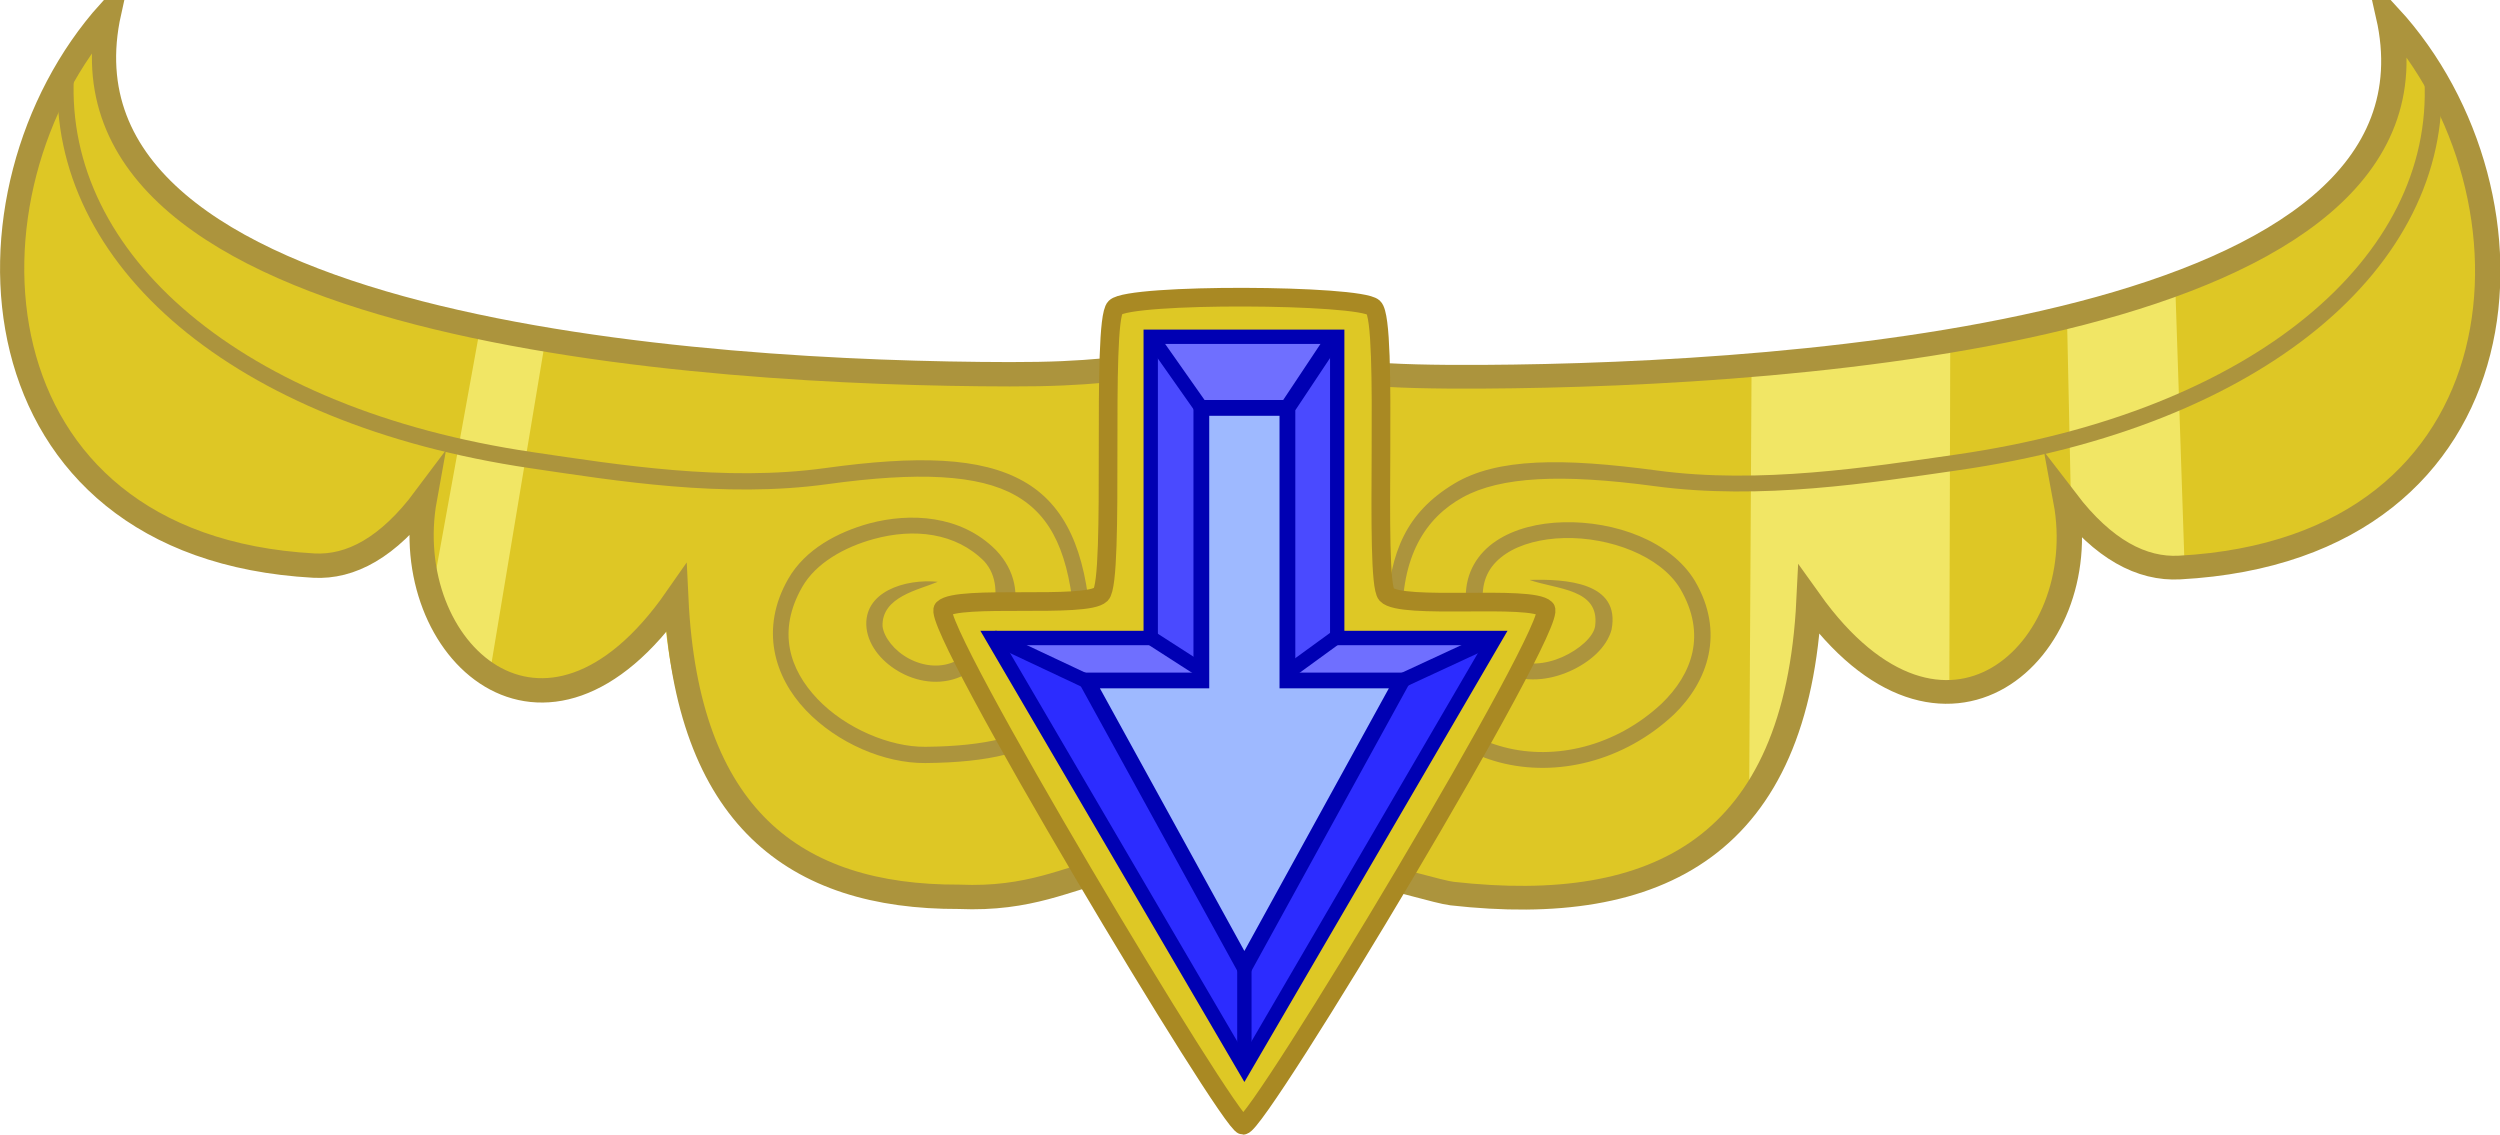
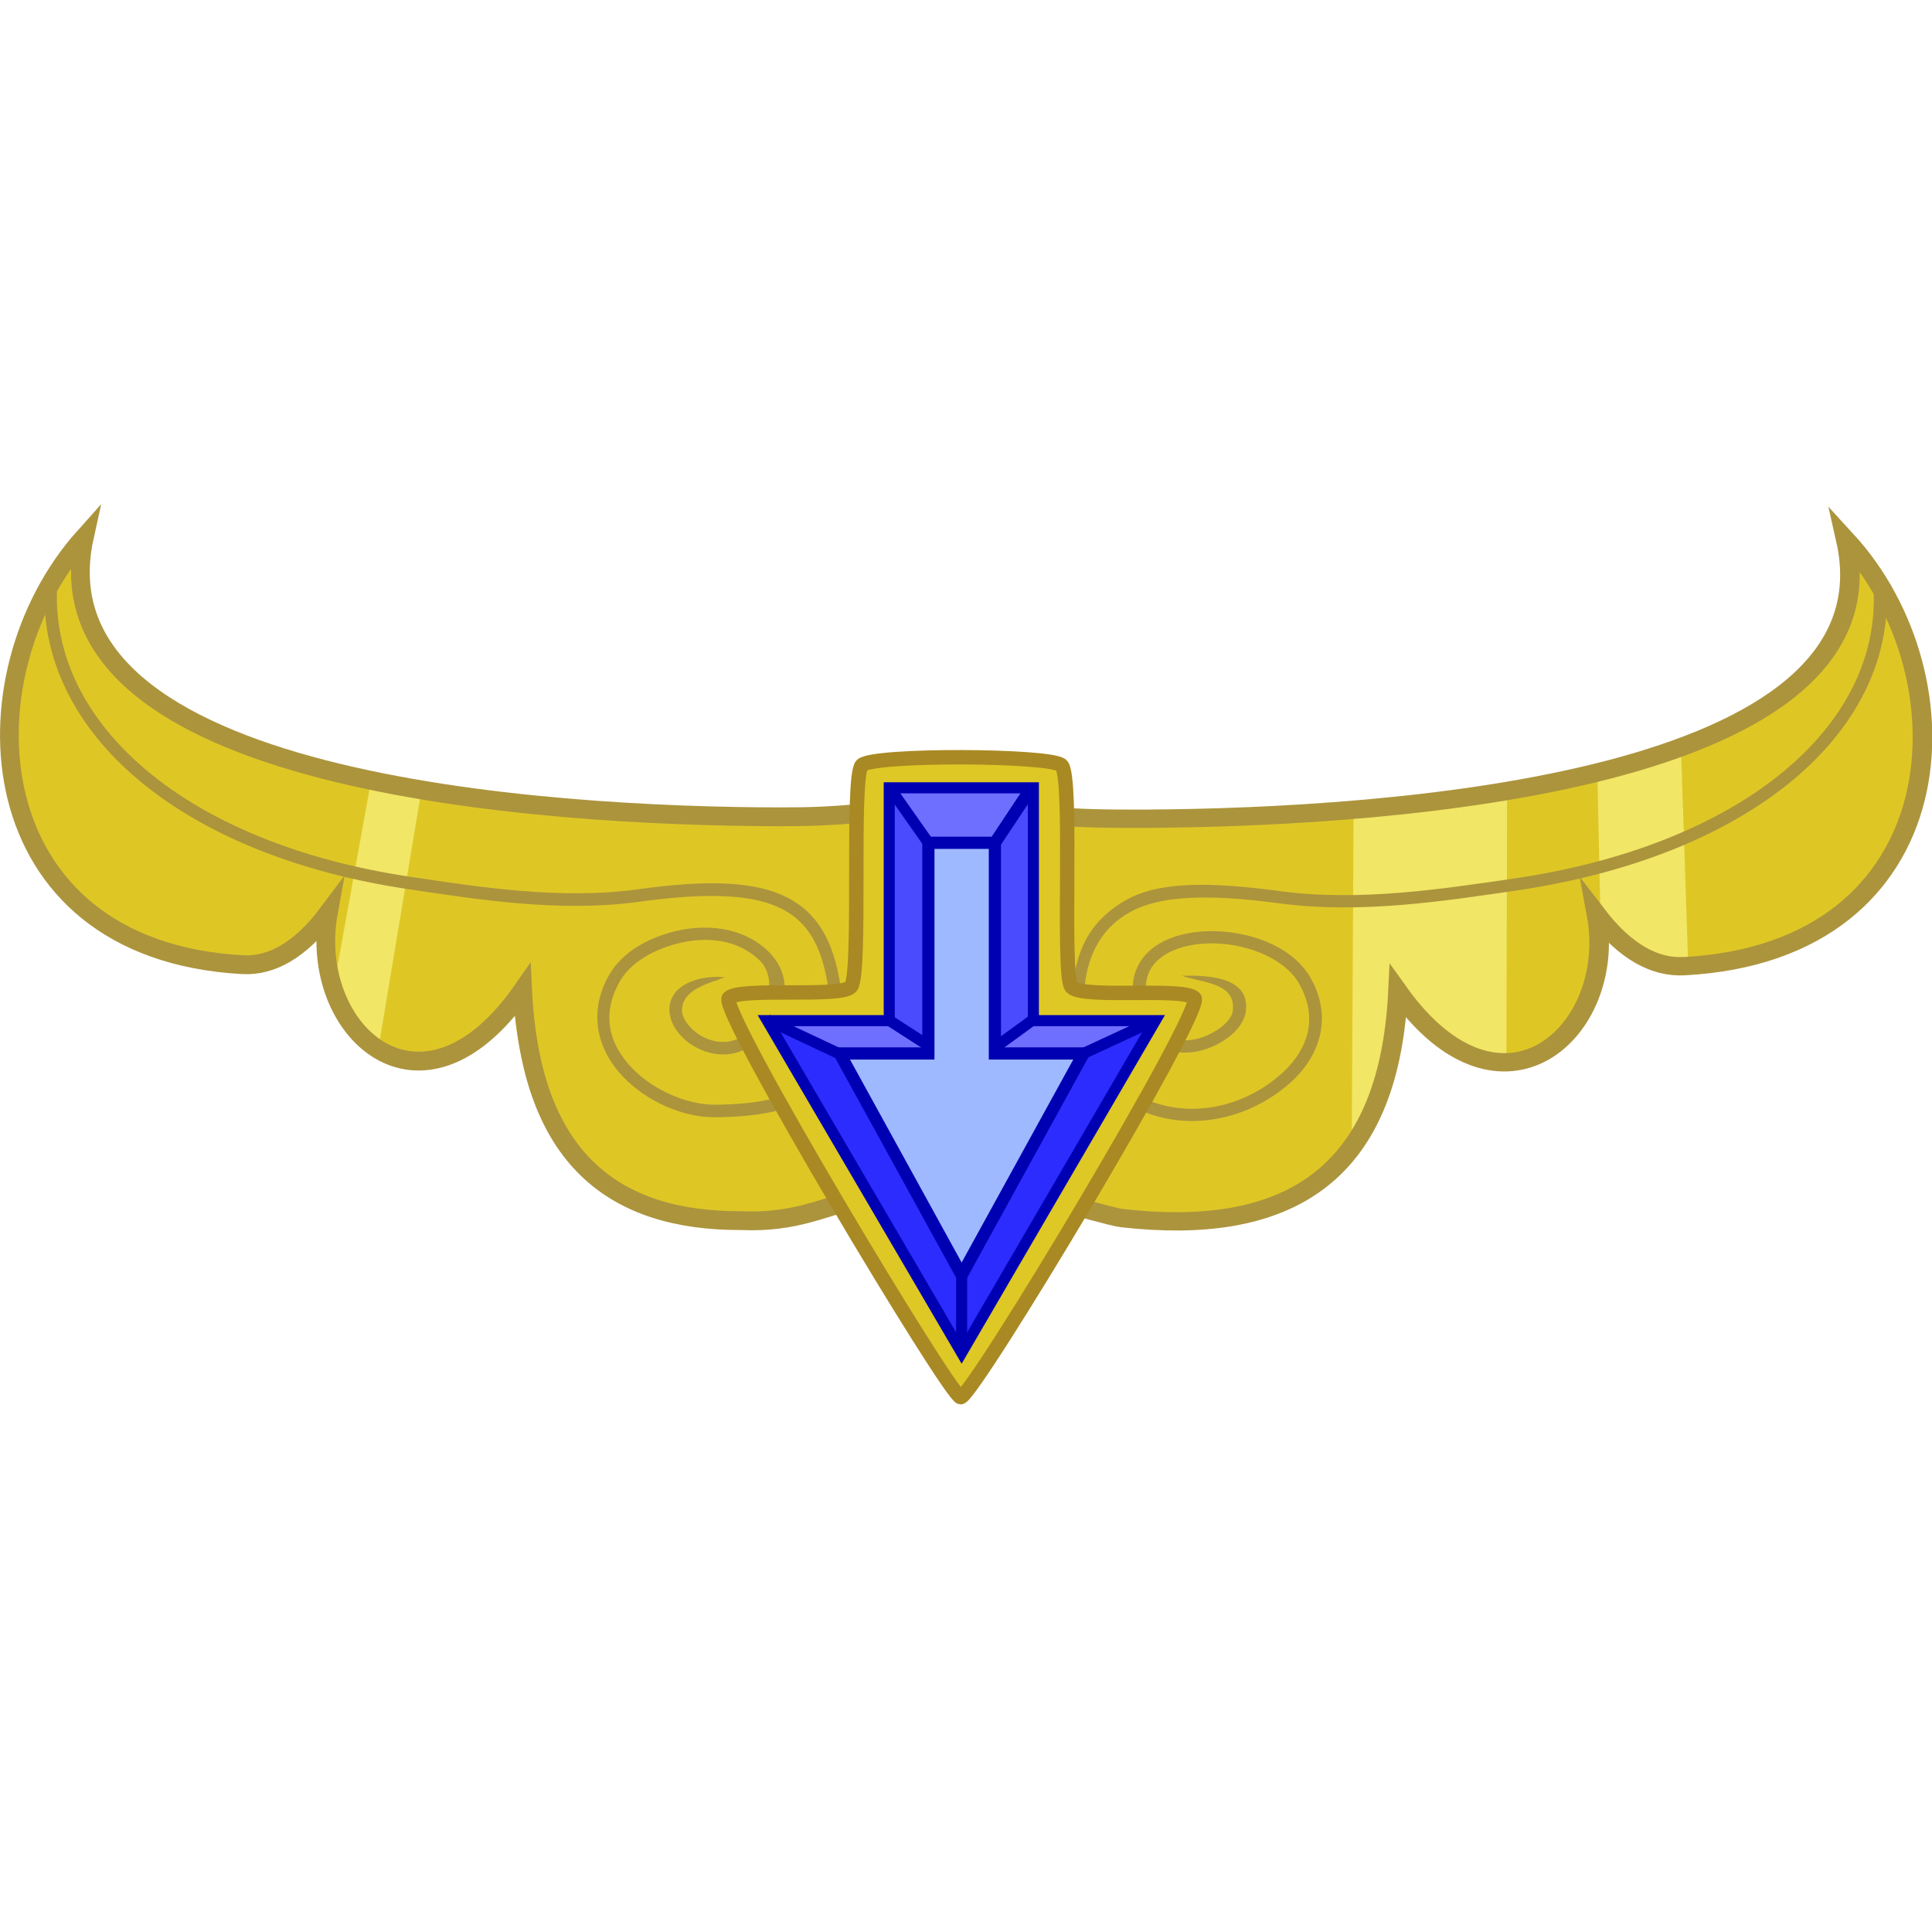
- <svg xmlns="http://www.w3.org/2000/svg" width="412.177" height="187.066" id="svg3180" version="1.1">
+ <svg xmlns="http://www.w3.org/2000/svg" width="412.177" height="412.186" id="svg3180" version="1.1">
  <defs id="defs3182" />
-   <g id="layer1" transform="translate(-214.135,-205.5898)">
+   <g id="layer1" transform="translate(-214.135,-93.02978)">
    <g transform="matrix(0.2029085,0,0,0.2040863,449.688,245.5169)" id="g3796" style="display:inline">
      <path style="color:#000000;fill:#dec725;fill-opacity:1;stroke:none;stroke-width:9;marker:none;visibility:visible;display:inline;overflow:visible;enable-background:accumulate" d="m -1085.457,-165.54 c -84.058,129.351 -123.727,412.802 200.043,424.196 l 68.526,-41.655 c 1.53,54.166 -19.361,107.599 87.227,142.845 36.145,5.227 72.29,-13.813 108.436,-62.134 24.007,325.587 360.425,209.086 355.356,208.835 17.541,-19.949 0.898,-10.066 0.216,-50.795 22.09,-32.581 153.077,-117.909 167.59,-160.174 C -301.884,162.161 -252.646,140.452 -267.66,107.891 -667.868,107.392 -1085.095,54.829 -1085.457,-165.54 z" id="path3052-174" />
      <path style="color:#000000;fill:#f1e665;fill-opacity:1;stroke:none;stroke-width:9;marker:none;visibility:visible;display:inline;overflow:visible;enable-background:accumulate" d="m -807.8,272.134 36.626,-200.657 52.947,10.258 -44.652,266.426 c -24.891,-19.613 -42.696,-15.594 -44.921,-76.027 z" id="path3078-0" />
      <path style="font-size:medium;font-style:normal;font-variant:normal;font-weight:normal;font-stretch:normal;text-indent:0;text-align:start;text-decoration:none;line-height:normal;letter-spacing:normal;word-spacing:normal;text-transform:none;direction:ltr;block-progression:tb;writing-mode:lr-tb;text-anchor:start;baseline-shift:baseline;color:#000000;fill:#ac943d;fill-opacity:1;stroke:none;stroke-width:13.121;marker:none;visibility:visible;display:inline;overflow:visible;enable-background:accumulate;font-family:Sans;-inkscape-font-specification:Sans" d="m -1113.943,-134.553 c -3.809,76.313 32.143,147.238 98.906,202.906 66.763,55.669 164.274,96.508 284.938,114.219 69.649,10.223 157.165,24.492 241.375,12.938 74.094,-10.167 122.873,-7.795 152.938,9.062 30.064,16.857 43.948,48.35 47.969,102.281 2.725,36.553 -3.555,60.561 -21.562,76.312 -18.008,15.751 -49.711,24.052 -99.625,24.5 -28.769,0.258 -64.995,-14.904 -87.75,-38.75 -22.755,-23.846 -32.79,-54.718 -12.312,-90.344 11.195,-19.477 34.413,-32.258 58,-38.719 32.861,-9.009 66.764,-5.178 89.906,17.938 21.275,23.228 1.831,66.968 -21.844,79.969 -12.879,6.708 -27.342,4.962 -39.25,-1.312 -11.908,-6.274 -20.407,-17.154 -21.531,-26.125 -0.843,-23.983 29.525,-29.392 44.89,-35.956 -26.346,-2.643 -61.17,7.972 -57.89,37.581 1.884,15.041 13.452,28.215 28.406,36.094 14.954,7.879 34.157,10.376 51.438,1.375 36.745,-20.329 57.57,-67.289 25.188,-100.781 -28.497,-28.394 -69.66,-30.221 -102.781,-21.438 -25.665,7.029 -52.12,20.859 -65.906,44.844 -23.152,40.279 -11.326,79.169 14.219,105.938 25.544,26.769 64.042,43.111 97.344,42.812 51.278,-0.46 86.203,-8.575 108.125,-27.75 21.922,-19.175 28.873,-48.614 26,-87.156 -4.164,-55.862 -19.843,-93.296 -54.594,-112.781 -34.751,-19.485 -86.064,-20.898 -161.156,-10.594 -81.542,11.189 -167.879,-2.66 -237.688,-12.906 -118.797,-17.437 -214.083,-57.684 -278.438,-111.344 -64.354,-53.66 -97.804,-120.33 -94.219,-192.156 z" id="path3825-7" />
      <path id="path3054-1" d="m -263.2,103.62 c -22.227,1.996 -43.427,3.138 -77.237,3.089 -248.146,-0.361 -788.897,-34.432 -731.724,-292.535 -130.691,145.088 -114.259,431.7 166.254,447.106 30.027,1.649 60.524,-14.605 90.291,-54.232 -22.279,122.152 97.344,233.618 204.286,80.886 8.452,176.007 95.65,241.353 229.664,240.909 58.012,2.539 88.311,-15.294 121.297,-21.962" style="color:#000000;fill:none;stroke:#ac943d;stroke-width:19.681;stroke-linecap:butt;stroke-linejoin:miter;stroke-miterlimit:10;stroke-opacity:1;stroke-dasharray:none;stroke-dashoffset:0;marker:none;visibility:visible;display:inline;overflow:visible;enable-background:accumulate" />
    </g>
    <g transform="matrix(0.2174773,0,0,0.2033576,211.68,236.1568)" id="g3807" style="display:inline">
      <path style="color:#000000;fill:#dec725;fill-opacity:1;stroke:none;stroke-width:9;marker:none;visibility:visible;display:inline;overflow:visible;enable-background:accumulate" d="m 1834.759,-117.232 c 80.14,129.42 117.959,413.022 -190.717,424.421 l -65.332,-41.677 c -1.459,54.194 18.458,107.656 -83.16,142.921 -34.46,5.23 -68.92,-13.82 -103.38,-62.167 -50.66,322.42 -311.139,207.605 -332.882,211.367 19.403,-81.332 -142.826,-175.635 -144.606,-209.568 -7.074,-32.746 63.132,-29.515 80.49,-88.55 59.368,-49.582 74.648,-36.629 62.867,-103.168 383.749,-3.563 786.506,-53.645 776.721,-273.578 z" id="path3052-1" />
      <path style="color:#000000;fill:#f1e665;fill-opacity:1;stroke:none;stroke-width:20;marker:none;visibility:visible;display:inline;overflow:visible;enable-background:accumulate" d="m 1337.34,494.625 1.845,-351.077 150.608,-18.865 -0.718,291.819 c -36.473,-6.927 -77.526,-46.92 -113.999,-97.434 -6.597,111.962 12.523,137.566 -37.736,175.556 z" id="path3851" />
      <path style="color:#000000;fill:#f1e665;fill-opacity:1;stroke:none;stroke-width:20;marker:none;visibility:visible;display:inline;overflow:visible;enable-background:accumulate" d="m 1581.156,250.035 -2.888,-144.325 82.086,-24.486 7.132,229.147 c -30.916,-13.116 -55.415,14.77 -86.33,-60.336 z" id="path3858" />
      <path id="path3054-1-0" d="m 1045.913,152.377 c 21.897,2.273 52.242,2.976 89.322,2.753 241.057,-1.454 740.543,-38.269 686.848,-292.659 124.598,145.165 108.932,431.929 -158.504,447.344 -28.628,1.65 -57.703,-14.613 -86.082,-54.261 21.24,122.218 -92.806,233.742 -194.763,80.929 -9.101,198.876 -113.95,256.541 -270.704,237.658 -9.234,-1.112 -46.843,-13.148 -56.429,-14.778" style="color:#000000;fill:none;stroke:#ac943d;stroke-width:19.222;stroke-linecap:butt;stroke-linejoin:miter;stroke-miterlimit:10;stroke-opacity:1;stroke-dasharray:none;stroke-dashoffset:0;marker:none;visibility:visible;display:inline;overflow:visible;enable-background:accumulate" />
      <path style="font-size:medium;font-style:normal;font-variant:normal;font-weight:normal;font-stretch:normal;text-indent:0;text-align:start;text-decoration:none;line-height:normal;letter-spacing:normal;word-spacing:normal;text-transform:none;direction:ltr;block-progression:tb;writing-mode:lr-tb;text-anchor:start;baseline-shift:baseline;color:#000000;fill:#ac943d;fill-opacity:1;stroke:none;stroke-width:12.815;marker:none;visibility:visible;display:inline;overflow:visible;enable-background:accumulate;font-family:Sans;-inkscape-font-specification:Sans" d="m 1862.086,-86.187 -12.812,0.594 c 3.426,72.021 -28.534,138.823 -89.875,192.5 -61.341,53.677 -152.118,93.907 -265.312,111.344 -66.559,10.253 -148.851,24.088 -226.5,12.906 -71.626,-10.314 -121.44,-10.275 -153.875,10.656 -36.538,23.58 -48.407,55.446 -51.17,102.528 -1.916,32.638 9.82,65.373 32.674,90.621 14.61,16.151 32.831,27.165 52.683,32.788 43.535,12.332 94.418,-0.791 132.25,-38.656 l 0.062,-0.031 0.031,-0.031 c 26.043,-26.926 38.803,-66.673 16.031,-108.25 l 0,-0.031 -0.031,-0.031 c -18.527,-32.815 -61.242,-48.61 -99.5,-47.625 -19.129,0.492 -37.374,5.244 -51.281,15.188 -13.907,9.944 -23.131,25.586 -22.938,45.438 l 0,0.094 0,0.125 c 1.317,32.373 12.522,52.03 28.406,60.875 15.884,8.845 34.733,6.465 50.156,-0.812 15.423,-7.277 28.247,-19.365 31.906,-33.719 7.132,-38.633 -34.773,-41.287 -62.232,-40.433 20.994,7.879 53.396,7.061 49.826,37.277 -1.038,8.788 -12.239,19.275 -24.969,25.281 -12.73,6.006 -27.306,7.403 -38.469,1.188 -11.138,-6.202 -20.569,-20.405 -21.812,-50 -4e-4,-0.043 4e-4,-0.082 0,-0.125 -9e-4,-0.022 9e-4,-0.04 0,-0.062 -0.1,-15.912 6.512,-26.818 17.562,-34.719 11.096,-7.933 27.001,-12.339 44.188,-12.781 34.348,-0.884 72.824,14.287 87.969,41.031 0.011,0.02 0.02,0.042 0.031,0.062 20.163,36.874 9.22,68.978 -14,93.031 -34.82,34.85 -80.971,46.342 -119.688,35.375 -38.58,-10.928 -75.451,-43.279 -76.875,-100.625 -1.336,-53.783 17.218,-85.154 45.688,-101.906 28.58,-16.817 74.957,-19.199 145.562,-9.031 80.376,11.574 163.853,-2.71 230.25,-12.938 115.102,-17.73 208.149,-58.634 271.812,-114.344 63.664,-55.71 97.874,-126.552 94.25,-202.75 z" id="path3825-7-4" />
    </g>
    <g transform="matrix(-2.365153,0,0,-2.365153,1129.003,1494.661)" style="display:inline" id="g11062">
      <path style="fill:#dec825;fill-opacity:1;stroke:#a98923;stroke-width:1.3;stroke-miterlimit:4;stroke-opacity:1;stroke-dasharray:none;display:inline" d="m 309.068,523.593 c 1,-1 0,-19 1,-20 1,-1 10,0 11,-1 1,-1 -20,-36.016 -20.91,-36.009 -1.09,0.009 -22.09,35.009 -21.09,36.009 1,1 10.102,-0.102 11.09,0.991 0.91,1.009 -0.179,19.017 0.91,20.009 1.005,0.914 17,1 18,0 z" id="path4117-7-1-5-1-4-3-8-1-6-3-4-4-8-4" />
      <g transform="translate(487.0677,23.23069)" id="g10639-0" style="display:inline">
        <path style="fill:#ff703c;fill-opacity:1;stroke:none" d="m -204.27,476.851 16.927,-29.105 0.306,7.046 -10.953,19.531 z" id="path10623-7" />
        <path style="fill:#2c2cff;fill-opacity:1;stroke:none" d="m -187.267,447.823 -16.85,29.258 6.434,-2.91 10.57,-19.454 z" id="path10627-6" />
        <path style="fill:#4a4aff;fill-opacity:1;stroke:none" d="m -193.624,477.464 0.23,20.144 3.14,-4.213 0.23,-18.305 z" id="path10633-3" />
        <path style="fill:#6f6fff;fill-opacity:1;stroke:none" d="m -203.581,477.081 10.034,0.153 3.14,-2.604 -7.736,-0.383 z" id="path10629-6" />
        <path style="fill:#6f6fff;fill-opacity:1;stroke:none" d="m -184.05,474.553 3.753,3.064 10.034,-0.306 -5.898,-3.293 z" id="path10631-1" />
        <path style="fill:#2c2cff;fill-opacity:1;stroke:none" d="m -186.807,447.746 -0.23,6.97 10.646,19.454 6.434,3.064 z" id="path10625-5" />
        <path style="fill:#6f6fff;fill-opacity:1;stroke:none" d="m -193.241,498.373 3.523,-4.902 5.515,-0.23 3.447,4.978 z" id="path10637-4" />
        <path style="fill:#4a4aff;fill-opacity:1;stroke:none" d="m -184.05,475.166 0.077,18.152 3.37,4.749 0.077,-20.297 z" id="path10635-2" />
        <path style="fill:none;stroke:#0000b3;stroke-opacity:1;display:inline" d="m -180.471,498.322 0,-21 11,0 -17.529,-29.959 -17.471,29.959 11,0 0,21 z" id="path4117-7-1-5-1-4-3-8-1-6-3-4-4-0" />
        <path style="fill:#9eb9ff;fill-opacity:1;stroke:#0000b3;stroke-width:1.1;stroke-miterlimit:4;stroke-opacity:1;stroke-dasharray:none;display:inline" d="m -187,454.362 -11,20 8,0 0,19 6,0 0,-19 8,0 z m -3,39 -3.312,4.982 z" id="path4117-7-1-5-1-4-3-8-1-6-3-4-4-1-9" />
        <path style="fill:none;stroke:#0000b3;stroke-width:1px;stroke-linecap:butt;stroke-linejoin:miter;stroke-opacity:1" d="m -184,493.362 3.556,5.057" id="path9197-7" />
        <path style="fill:#0000b3;fill-opacity:1;stroke:#0000b3;stroke-width:1px;stroke-linecap:butt;stroke-linejoin:miter;stroke-opacity:1" d="M -204.298,477.281 -198,474.362" id="path10611-3" />
        <path style="fill:none;stroke:#0000b3;stroke-width:1px;stroke-linecap:butt;stroke-linejoin:miter;stroke-opacity:1" d="m -176.352,474.146 6.894,3.244" id="path10615-7" />
        <path style="fill:none;stroke:#0000b3;stroke-width:1px;stroke-linecap:butt;stroke-linejoin:miter;stroke-opacity:1" d="M -193.567,477.493 -190,474.898" id="path10617-2" />
        <path style="fill:none;stroke:#0000b3;stroke-width:1px;stroke-linecap:butt;stroke-linejoin:miter;stroke-opacity:1" d="m -180.271,477.471 -3.882,-2.496" id="path10619-6" />
        <path style="fill:none;stroke:#0000b3;stroke-width:1px;stroke-linecap:butt;stroke-linejoin:miter;stroke-opacity:1" d="m -187,447.362 0,7" id="path10621-0" />
      </g>
    </g>
  </g>
</svg>
